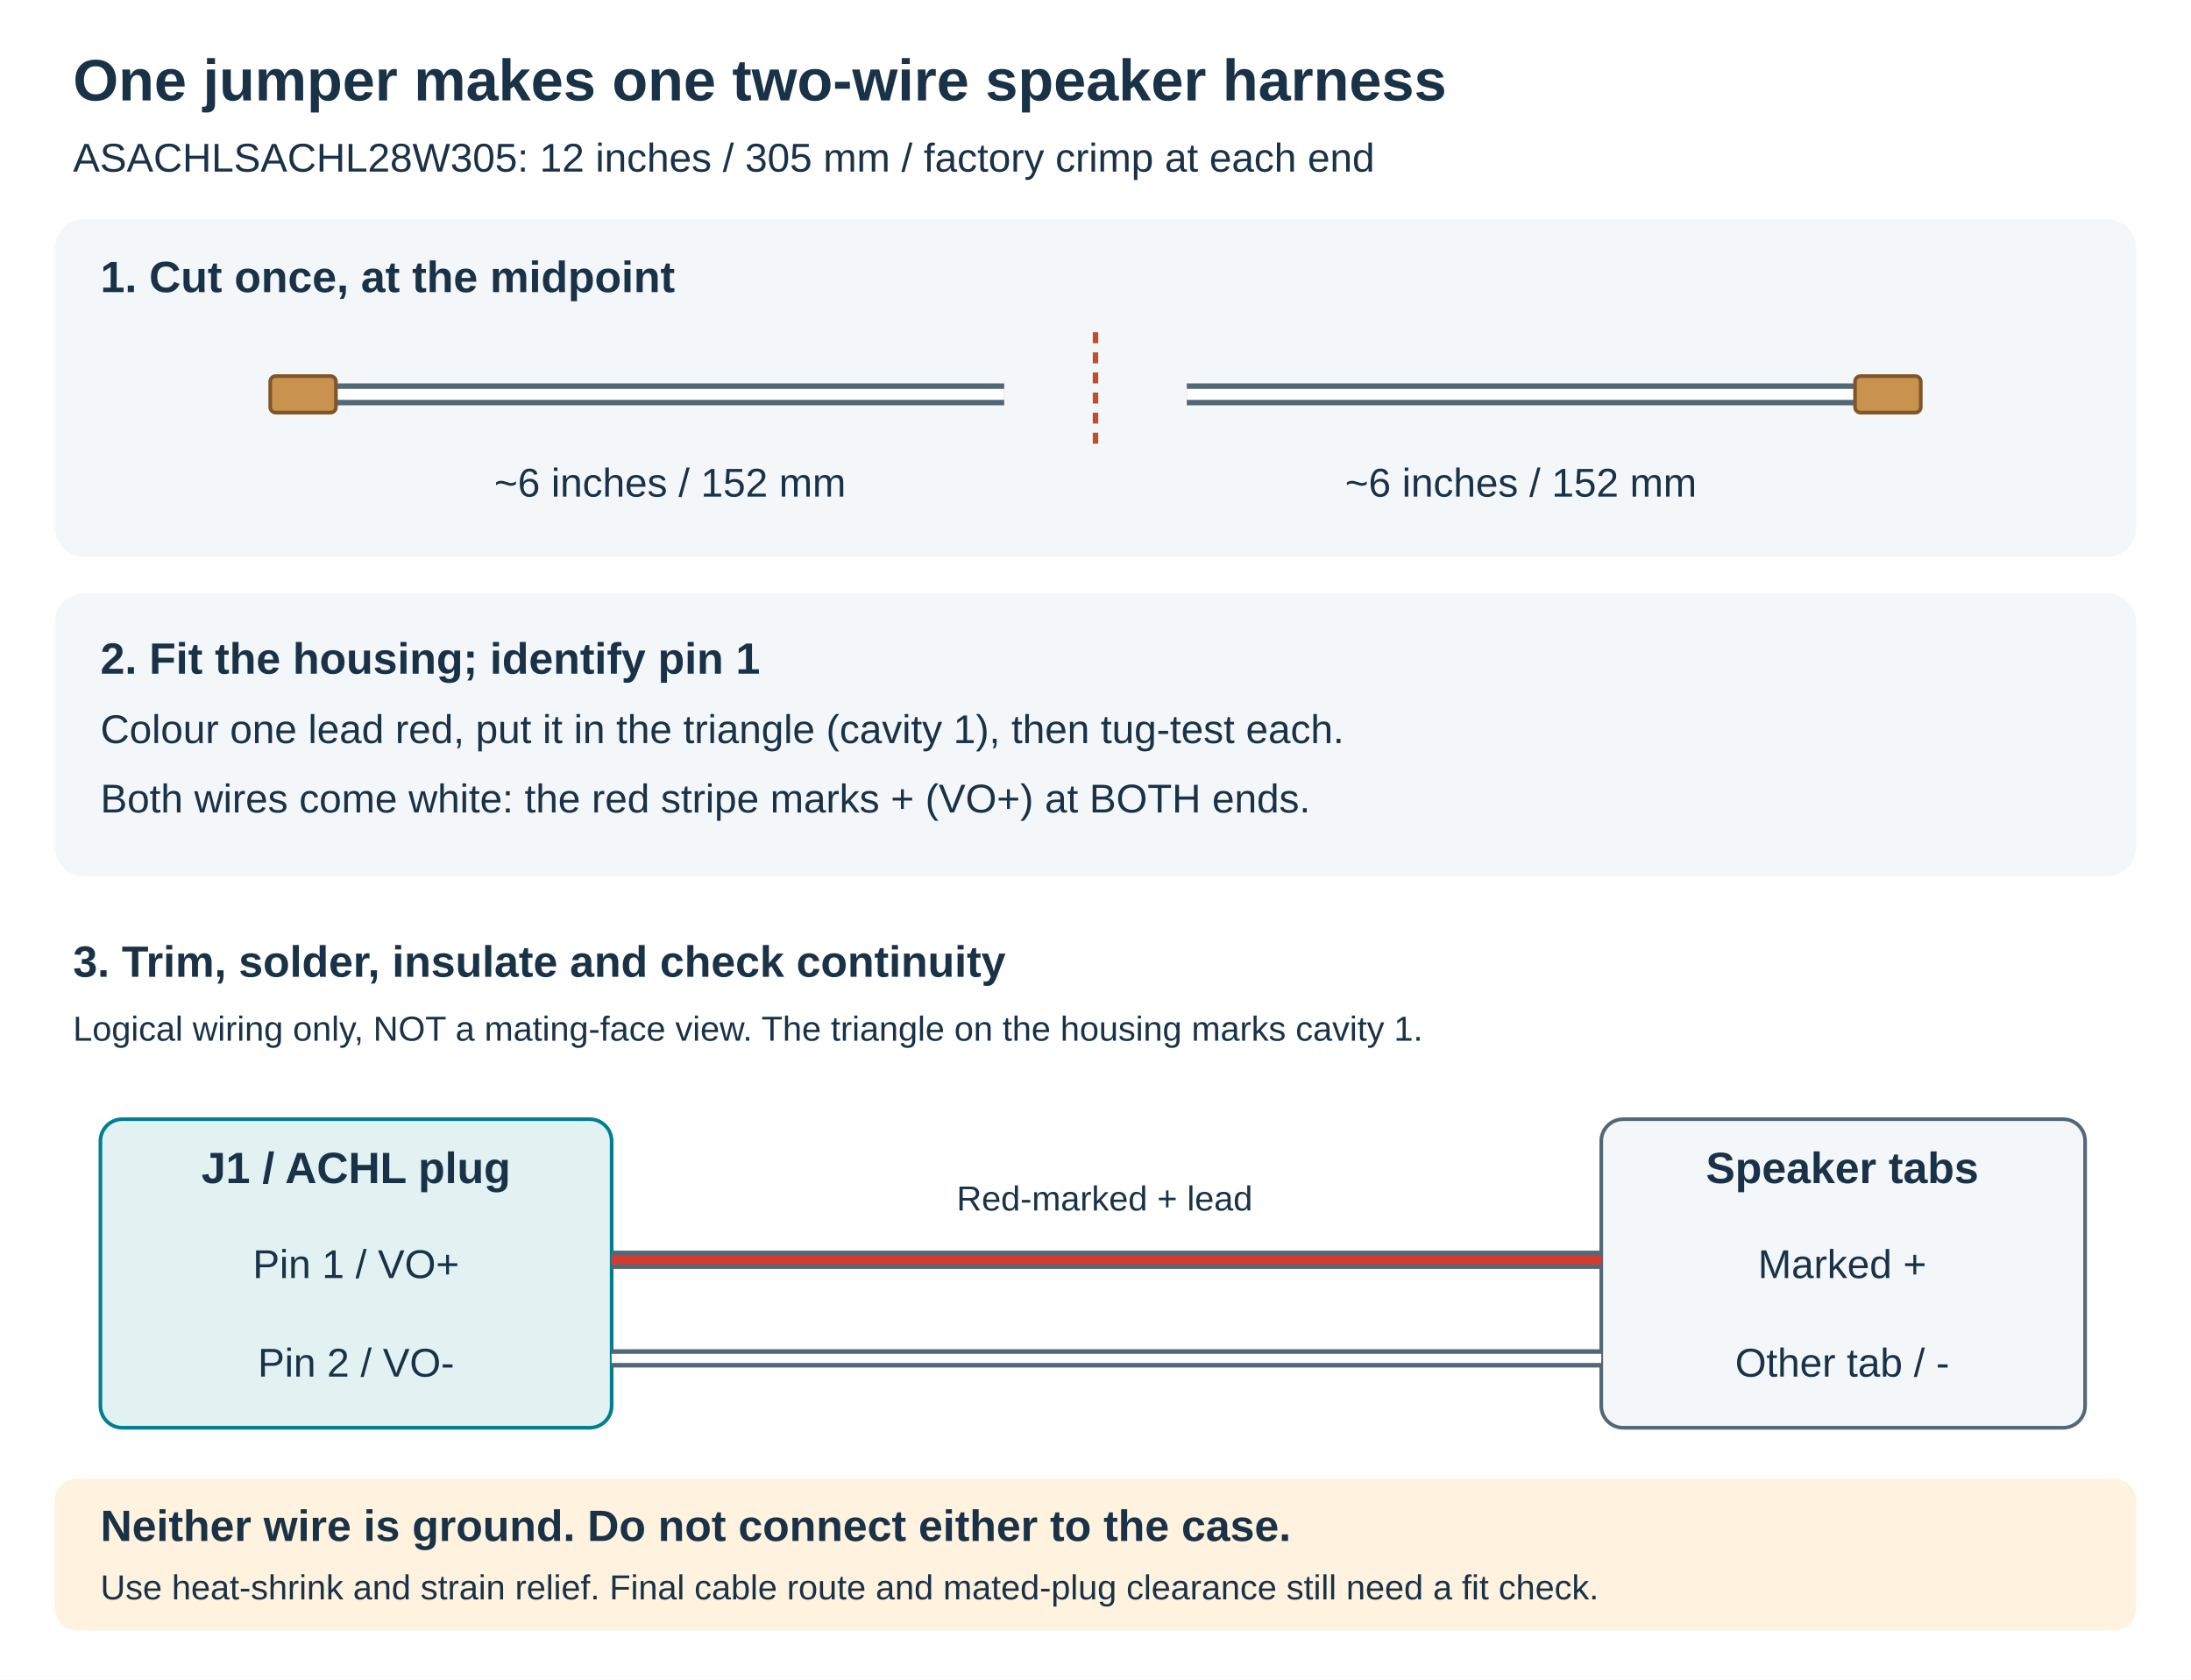
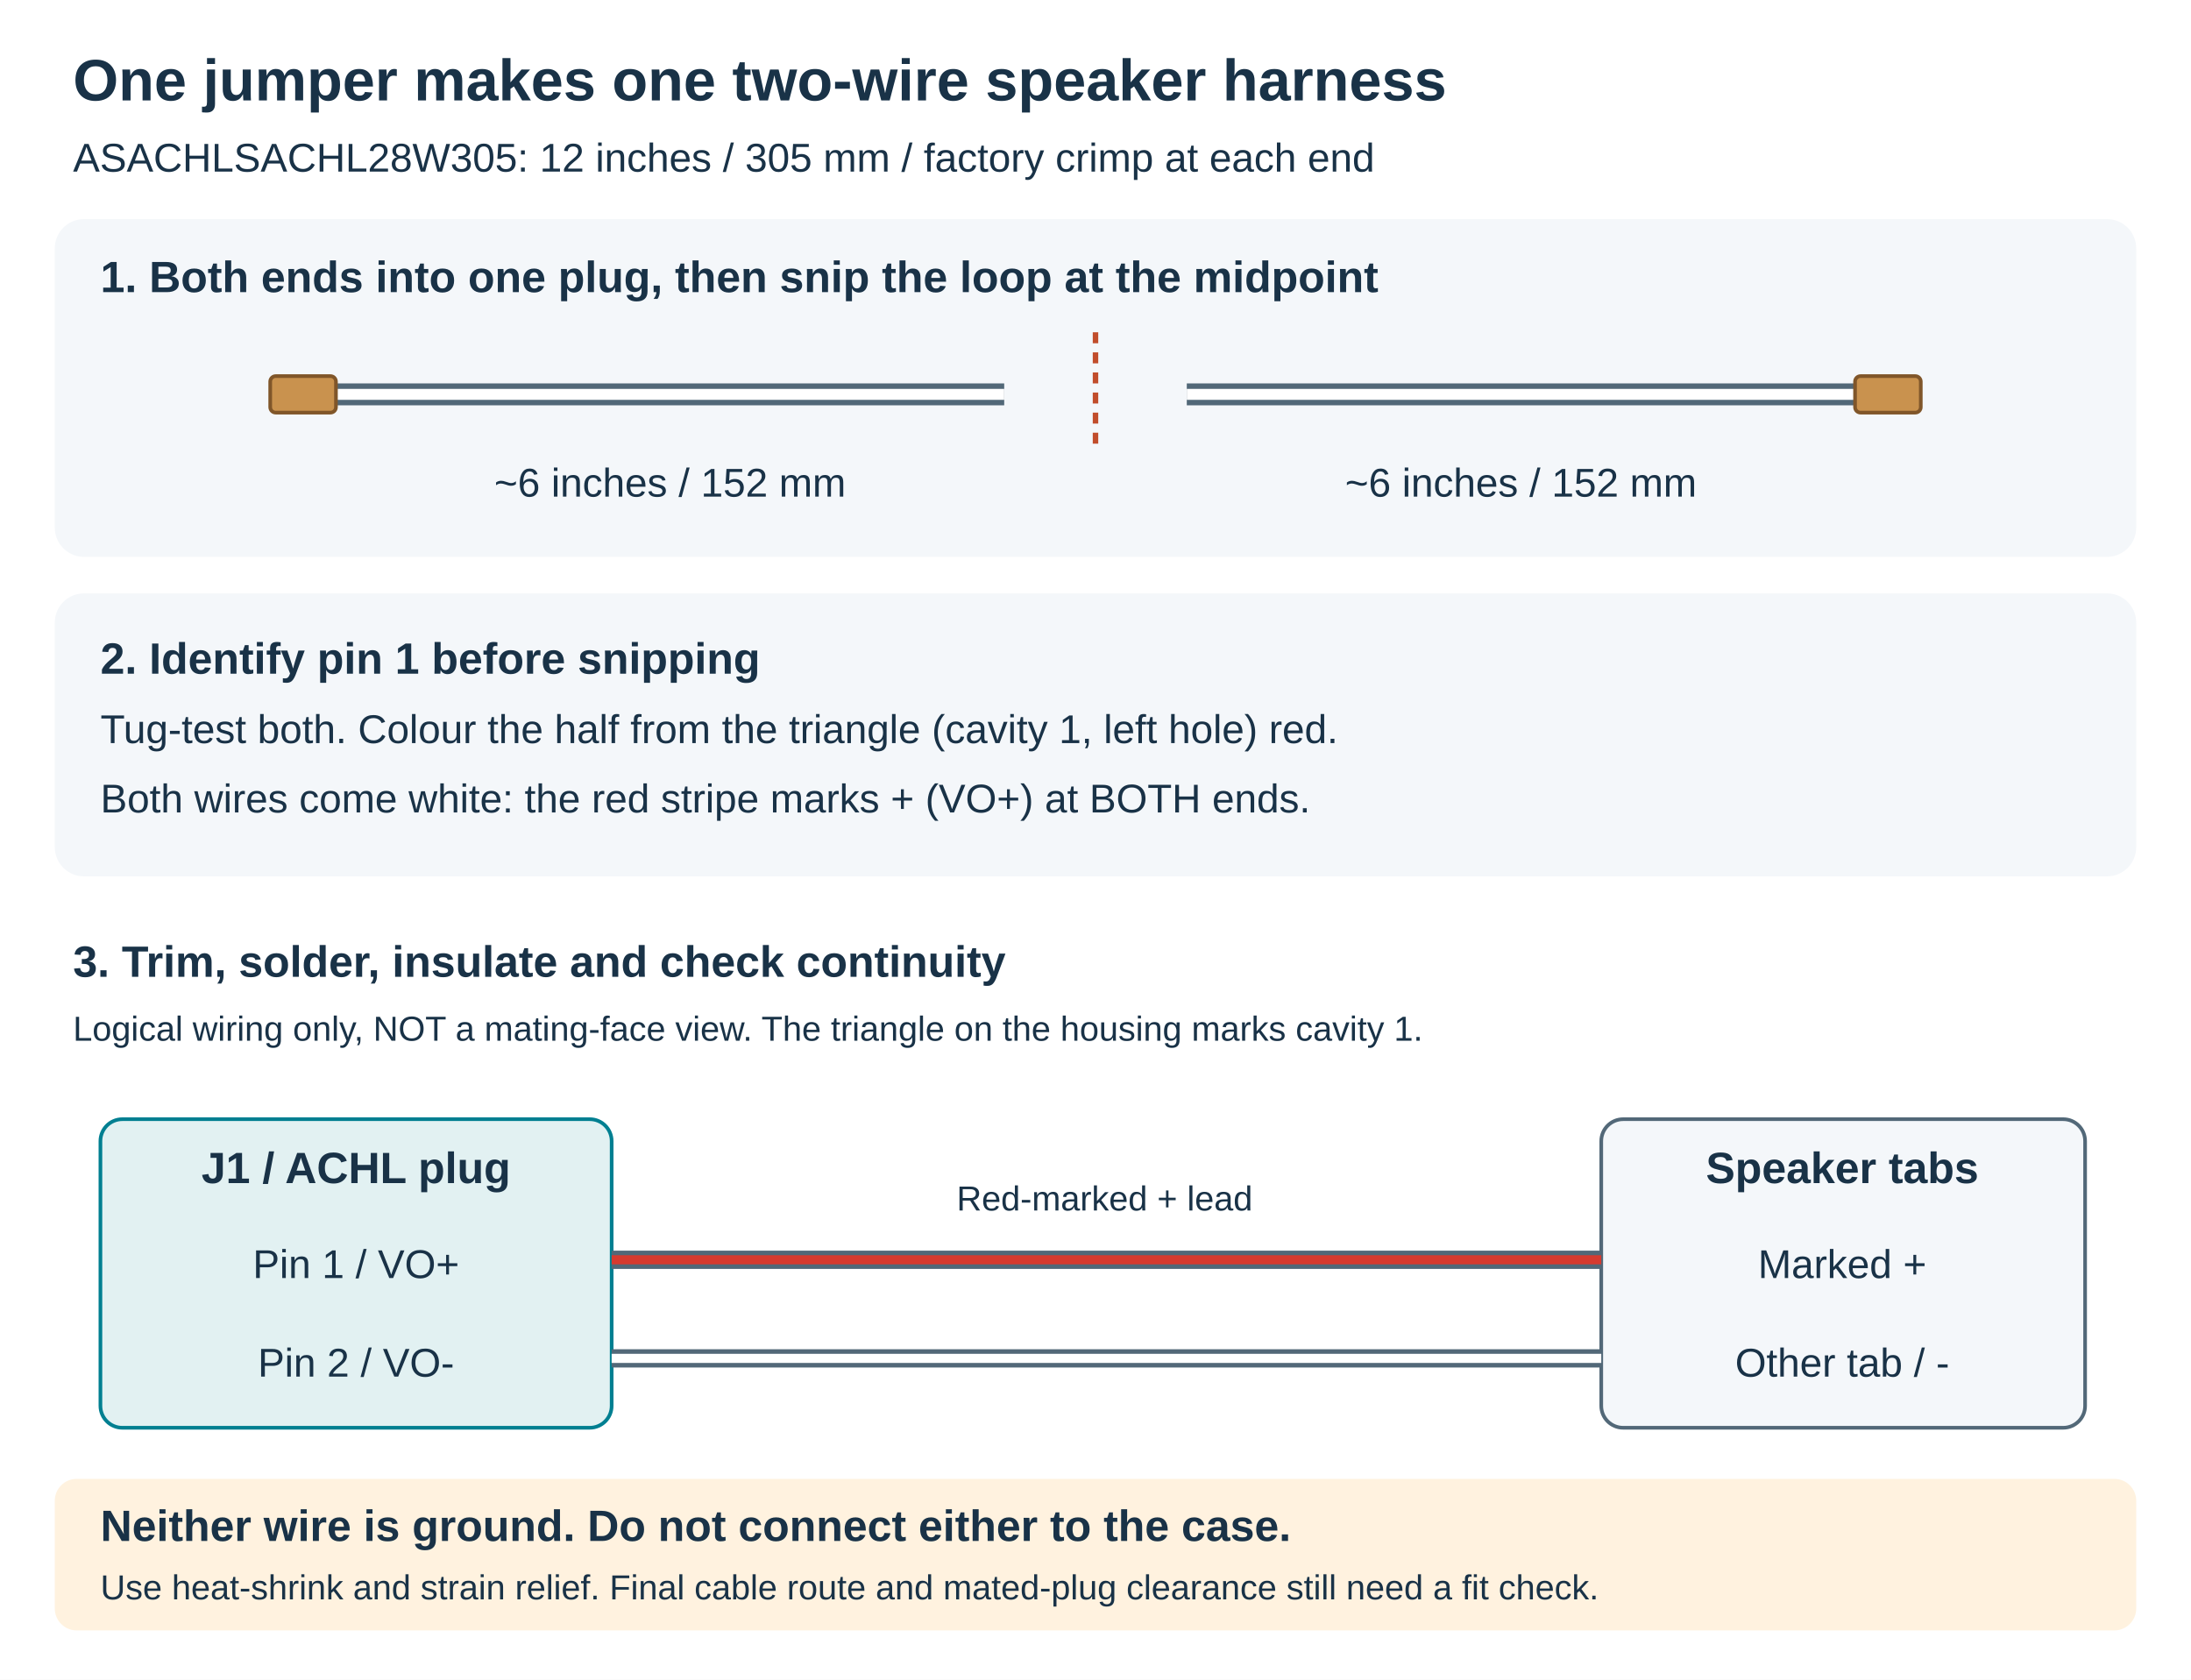
<svg xmlns="http://www.w3.org/2000/svg" width="1200" height="920" viewBox="0 0 1200 920" role="img" aria-labelledby="title desc">
  <defs>
    <style>
      text { font-family: Arial, sans-serif; fill: #193247; }
      .heading { font-size: 32px; font-weight: bold; }
      .label { font-size: 24px; font-weight: bold; }
      .body { font-size: 22px; }
      .note { font-size: 19px; }
    </style>
    <marker id="arrow" markerWidth="10" markerHeight="10" refX="8" refY="4" orient="auto">
      <path d="M0 0 8 4 0 8" fill="#007f91" />
    </marker>
  </defs>
  <rect width="1200" height="920" fill="#fff" />
  <text x="40" y="55" class="heading">One jumper makes one two-wire speaker harness</text>
  <text x="40" y="94" class="body">ASACHLSACHL28W305: 12 inches / 305 mm / factory crimp at each end</text>
  <rect x="30" y="120" width="1140" height="185" rx="16" fill="#f4f7fa" />
-   <text x="55" y="160" class="label">1. Cut once, at the midpoint</text>
+   <text x="55" y="160" class="label">1. Both ends into one plug, then snip the loop at the midpoint</text>
  <path d="M180 216 H550 M650 216 H1020" stroke="#526878" stroke-width="12" />
  <path d="M180 216 H550 M650 216 H1020" stroke="#fff" stroke-width="6" />
  <rect x="148" y="206" width="36" height="20" rx="3" fill="#c9924e" stroke="#805629" stroke-width="2" />
  <rect x="1016" y="206" width="36" height="20" rx="3" fill="#c9924e" stroke="#805629" stroke-width="2" />
  <path d="M600 182 V245" stroke="#c14d2b" stroke-width="3" stroke-dasharray="6 5" />
  <text x="367" y="272" text-anchor="middle" class="body">~6 inches / 152 mm</text>
  <text x="833" y="272" text-anchor="middle" class="body">~6 inches / 152 mm</text>
  <rect x="30" y="325" width="1140" height="155" rx="16" fill="#f4f7fa" />
-   <text x="55" y="369" class="label">2. Fit the housing; identify pin 1</text>
-   <text x="55" y="407" class="body">Colour one lead red, put it in the triangle (cavity 1), then tug-test each.</text>
+   <text x="55" y="369" class="label">2. Identify pin 1 before snipping</text>
+   <text x="55" y="407" class="body">Tug-test both. Colour the half from the triangle (cavity 1, left hole) red.</text>
  <text x="55" y="445" class="body">Both wires come white: the red stripe marks + (VO+) at BOTH ends.</text>
  <text x="40" y="535" class="label">3. Trim, solder, insulate and check continuity</text>
  <text x="40" y="570" class="note">Logical wiring only, NOT a mating-face view. The triangle on the housing marks cavity 1.</text>
  <rect x="55" y="613" width="280" height="169" rx="12" fill="#e2f1f2" stroke="#007f91" stroke-width="2" />
  <text x="195" y="648" text-anchor="middle" class="label">J1 / ACHL plug</text>
  <text x="195" y="700" text-anchor="middle" class="body">Pin 1 / VO+</text>
  <text x="195" y="754" text-anchor="middle" class="body">Pin 2 / VO-</text>
  <rect x="877" y="613" width="265" height="169" rx="12" fill="#f4f7fa" stroke="#526878" stroke-width="2" />
  <text x="1009" y="648" text-anchor="middle" class="label">Speaker tabs</text>
  <text x="1009" y="700" text-anchor="middle" class="body">Marked +</text>
  <text x="1009" y="754" text-anchor="middle" class="body">Other tab / -</text>
  <path d="M335 690 H877 M335 744 H877" stroke="#526878" stroke-width="10" />
  <path d="M335 690 H877" stroke="#d63a2f" stroke-width="5" />
  <path d="M335 744 H877" stroke="#fff" stroke-width="5" />
  <text x="605" y="663" text-anchor="middle" class="note">Red-marked + lead</text>
  <rect x="30" y="810" width="1140" height="83" rx="12" fill="#fff2df" />
  <text x="55" y="844" class="label">Neither wire is ground. Do not connect either to the case.</text>
  <text x="55" y="876" class="note">Use heat-shrink and strain relief. Final cable route and mated-plug clearance still need a fit check.</text>
</svg>
